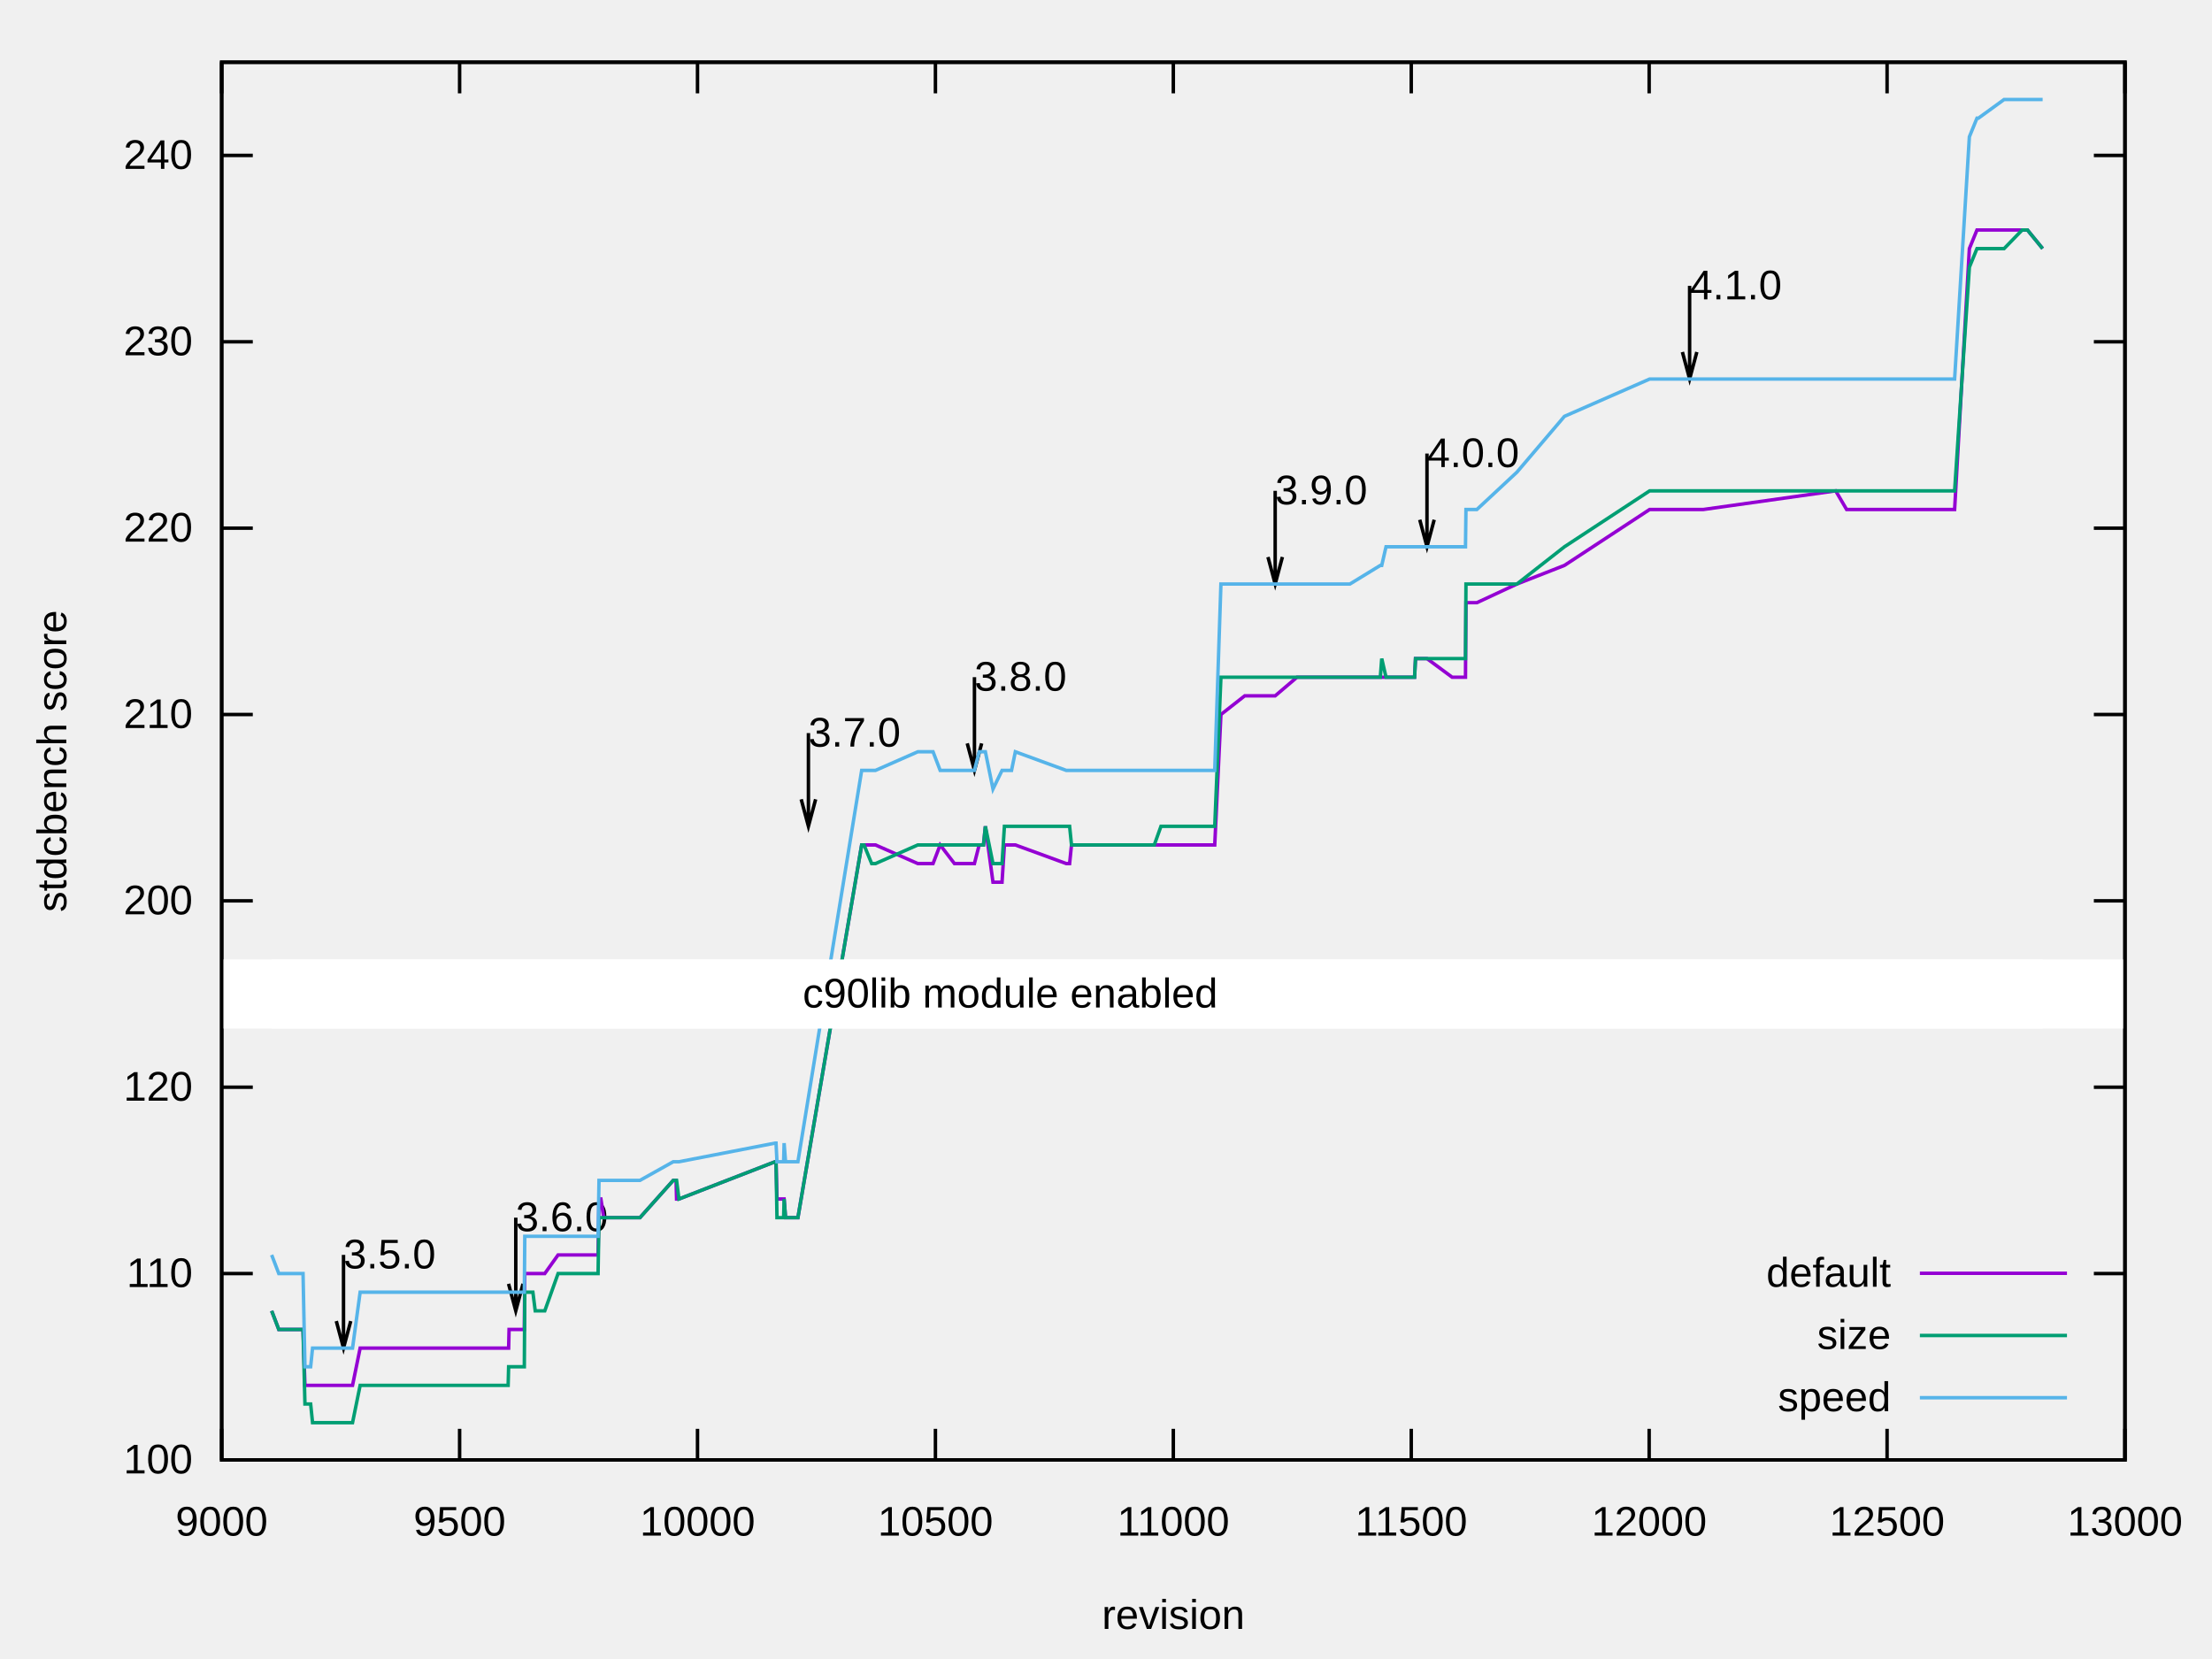
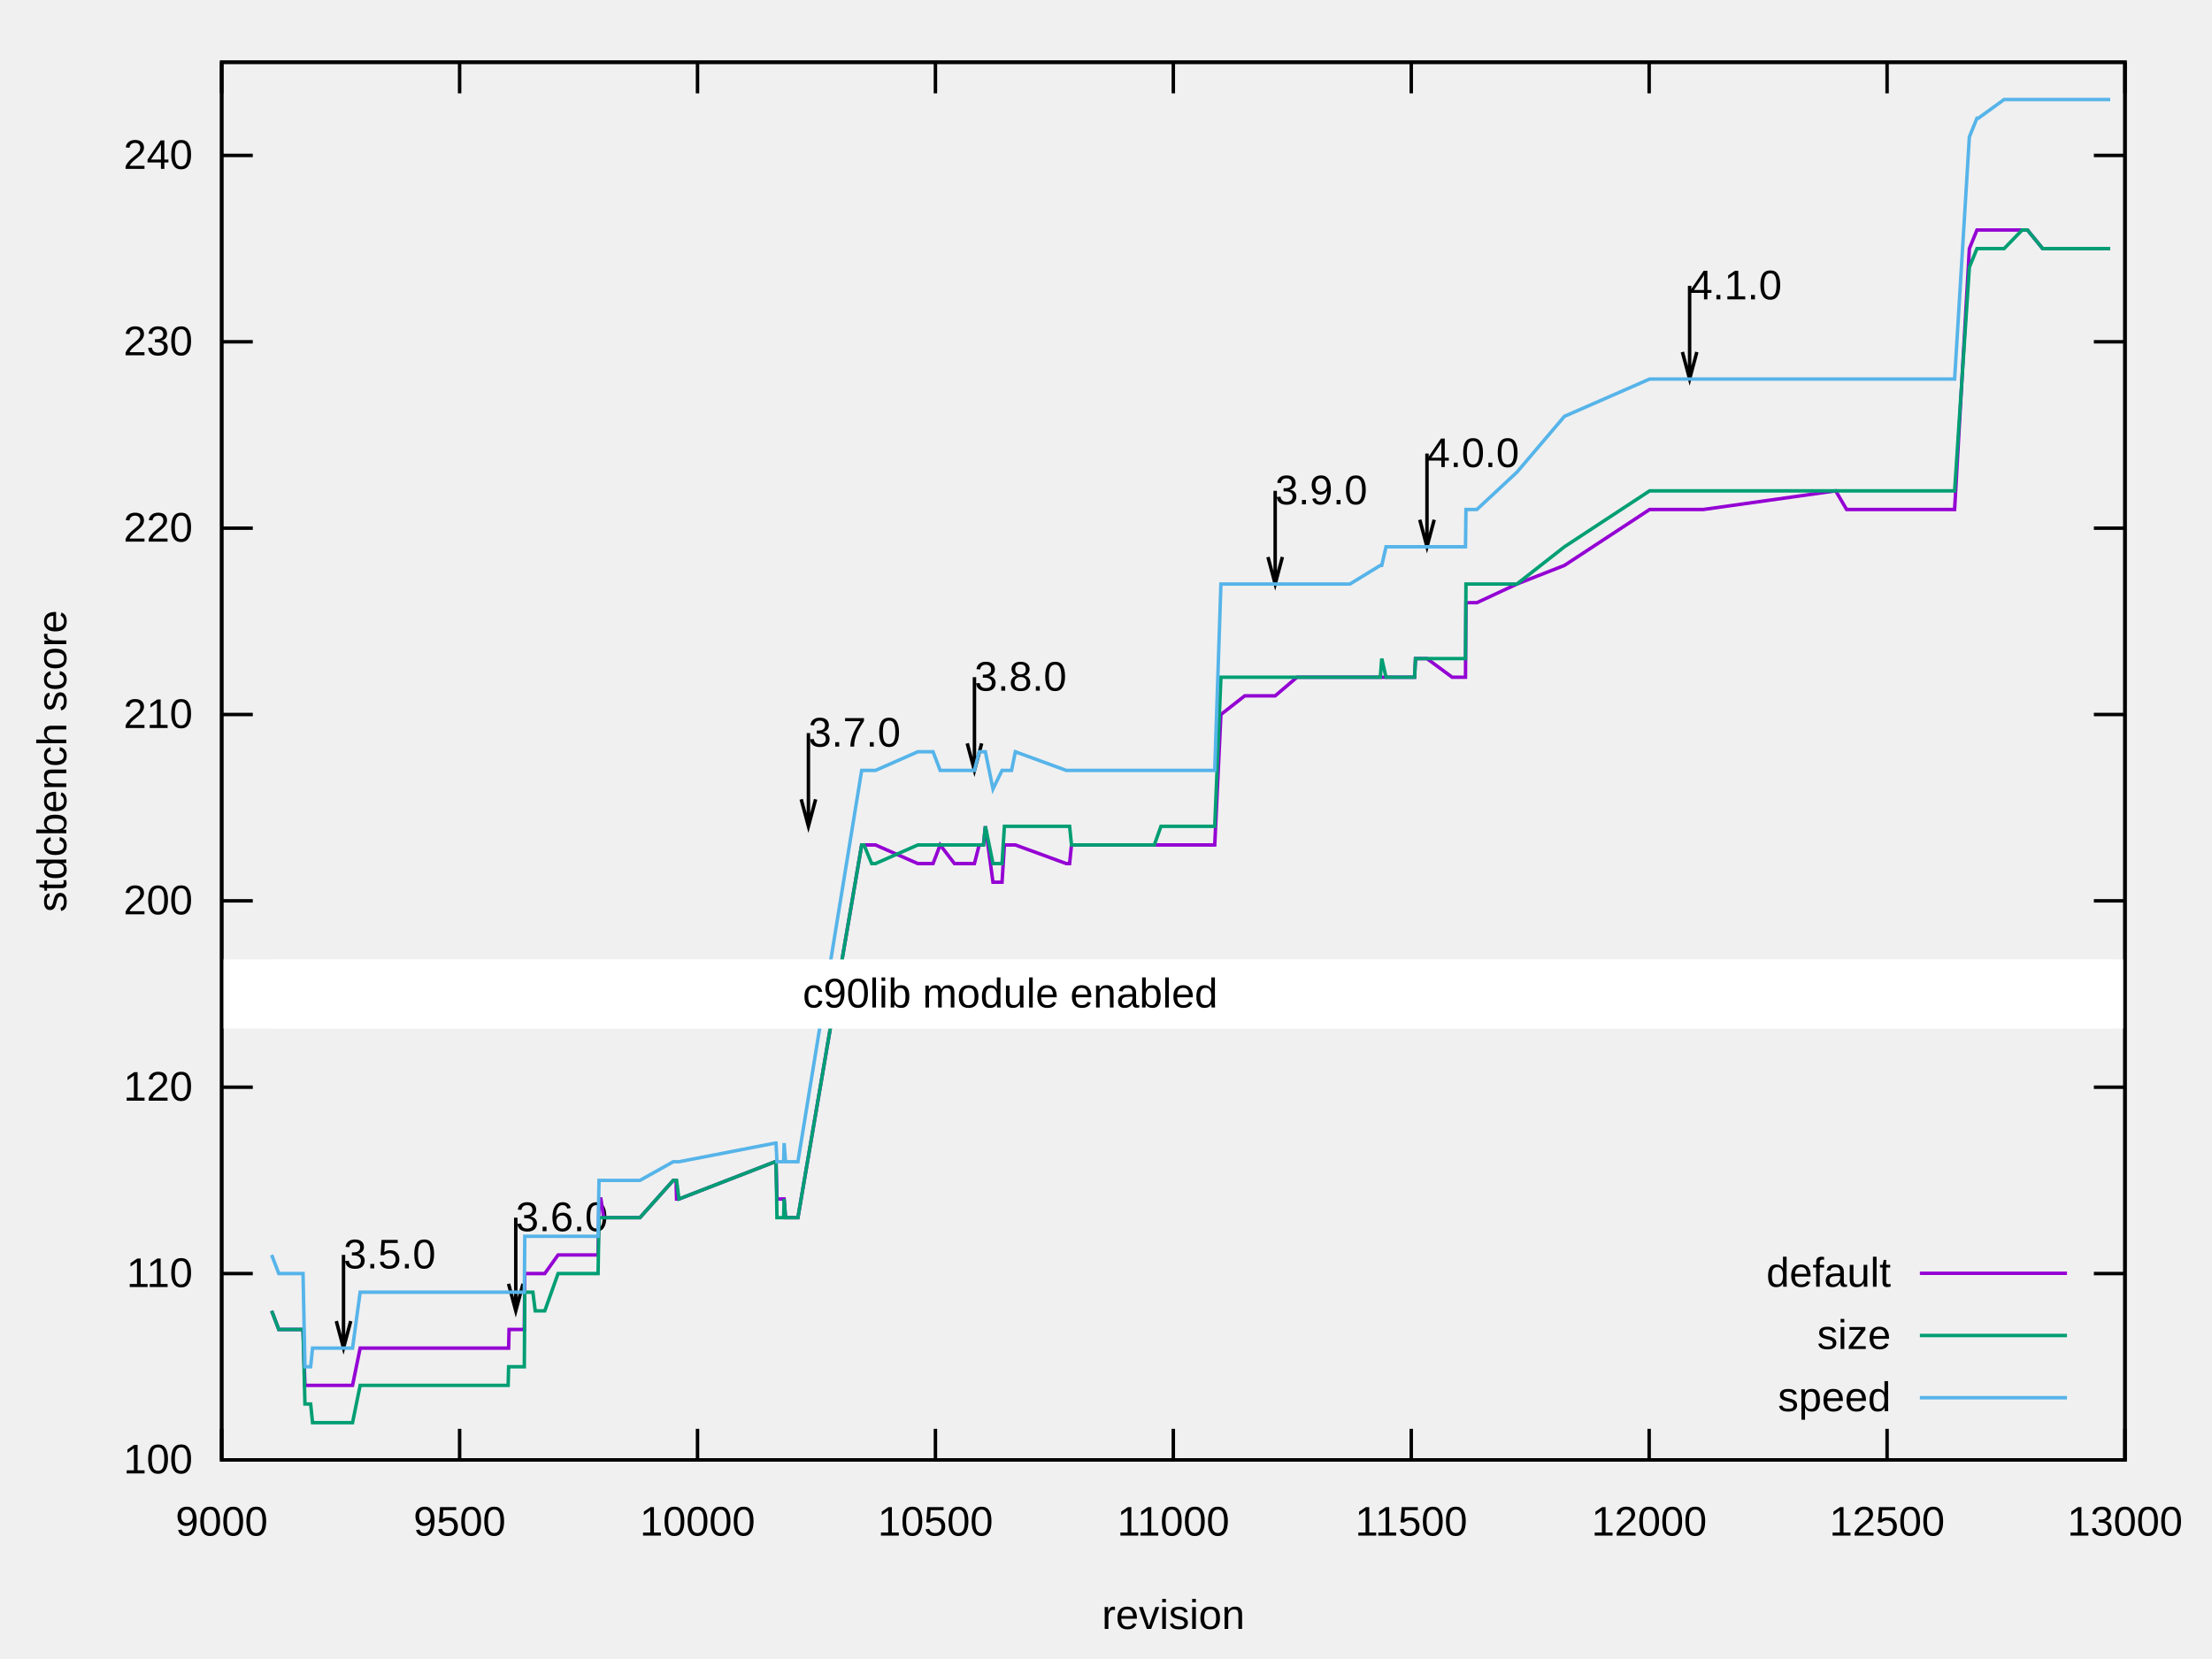
<svg xmlns="http://www.w3.org/2000/svg" xmlns:xlink="http://www.w3.org/1999/xlink" width="640" height="480" viewBox="0 0 640 480">
  <g id="gnuplot_canvas">
    <rect x="0" y="0" width="640" height="480" fill="none" />
    <defs>
      <circle id="gpDot" r="0.5" stroke-width="0.5" stroke="currentColor" />
      <path id="gpPt0" stroke-width="0.222" stroke="currentColor" d="M-1,0 h2 M0,-1 v2" />
      <path id="gpPt1" stroke-width="0.222" stroke="currentColor" d="M-1,-1 L1,1 M1,-1 L-1,1" />
      <path id="gpPt2" stroke-width="0.222" stroke="currentColor" d="M-1,0 L1,0 M0,-1 L0,1 M-1,-1 L1,1 M-1,1 L1,-1" />
      <rect id="gpPt3" stroke-width="0.222" stroke="currentColor" x="-1" y="-1" width="2" height="2" />
      <rect id="gpPt4" stroke-width="0.222" stroke="currentColor" fill="currentColor" x="-1" y="-1" width="2" height="2" />
      <circle id="gpPt5" stroke-width="0.222" stroke="currentColor" cx="0" cy="0" r="1" />
      <use xlink:href="#gpPt5" id="gpPt6" fill="currentColor" stroke="none" />
      <path id="gpPt7" stroke-width="0.222" stroke="currentColor" d="M0,-1.33 L-1.33,0.67 L1.33,0.67 z" />
      <use xlink:href="#gpPt7" id="gpPt8" fill="currentColor" stroke="none" />
      <use xlink:href="#gpPt7" id="gpPt9" stroke="currentColor" transform="rotate(180)" />
      <use xlink:href="#gpPt9" id="gpPt10" fill="currentColor" stroke="none" />
      <use xlink:href="#gpPt3" id="gpPt11" stroke="currentColor" transform="rotate(45)" />
      <use xlink:href="#gpPt11" id="gpPt12" fill="currentColor" stroke="none" />
      <path id="gpPt13" stroke-width="0.222" stroke="currentColor" d="M0,1.330 L1.265,0.411 L0.782,-1.067 L-0.782,-1.076 L-1.265,0.411 z" />
      <use xlink:href="#gpPt13" id="gpPt14" fill="currentColor" stroke="none" />
      <filter id="textbox" filterUnits="objectBoundingBox" x="0" y="0" height="1" width="1">
        <feFlood flood-color="white" flood-opacity="1" result="bgnd" />
        <feComposite in="SourceGraphic" in2="bgnd" operator="atop" />
      </filter>
      <filter id="greybox" filterUnits="objectBoundingBox" x="0" y="0" height="1" width="1">
        <feFlood flood-color="lightgrey" flood-opacity="1" result="grey" />
        <feComposite in="SourceGraphic" in2="grey" operator="atop" />
      </filter>
    </defs>
    <g fill="none" color="white" stroke="currentColor" stroke-width="1.00" stroke-linecap="butt" stroke-linejoin="miter">
</g>
    <g fill="none" color="black" stroke="currentColor" stroke-width="1.00" stroke-linecap="butt" stroke-linejoin="miter">
      <path stroke="black" d="M64.14,422.40 L73.14,422.40 M614.82,422.40 L605.82,422.40  " />
      <g transform="translate(55.75,426.30)" stroke="none" fill="black" font-family="Arial" font-size="12.00" text-anchor="end">
        <text>
          <tspan font-family="Arial">100</tspan>
        </text>
      </g>
    </g>
    <g fill="none" color="black" stroke="currentColor" stroke-width="1.00" stroke-linecap="butt" stroke-linejoin="miter">
      <path stroke="black" d="M64.14,368.48 L73.14,368.48 M614.82,368.48 L605.82,368.48  " />
      <g transform="translate(55.75,372.38)" stroke="none" fill="black" font-family="Arial" font-size="12.00" text-anchor="end">
        <text>
          <tspan font-family="Arial">110</tspan>
        </text>
      </g>
    </g>
    <g fill="none" color="black" stroke="currentColor" stroke-width="1.00" stroke-linecap="butt" stroke-linejoin="miter">
      <path stroke="black" d="M64.14,314.56 L73.14,314.56 M614.82,314.56 L605.82,314.56  " />
      <g transform="translate(55.75,318.46)" stroke="none" fill="black" font-family="Arial" font-size="12.00" text-anchor="end">
        <text>
          <tspan font-family="Arial">120</tspan>
        </text>
      </g>
    </g>
    <g fill="none" color="black" stroke="currentColor" stroke-width="1.00" stroke-linecap="butt" stroke-linejoin="miter">
      <path stroke="black" d="M64.14,260.64 L73.14,260.64 M614.82,260.64 L605.82,260.64  " />
      <g transform="translate(55.75,264.54)" stroke="none" fill="black" font-family="Arial" font-size="12.00" text-anchor="end">
        <text>
          <tspan font-family="Arial">200</tspan>
        </text>
      </g>
    </g>
    <g fill="none" color="black" stroke="currentColor" stroke-width="1.00" stroke-linecap="butt" stroke-linejoin="miter">
      <path stroke="black" d="M64.14,206.73 L73.14,206.73 M614.82,206.73 L605.82,206.73  " />
      <g transform="translate(55.75,210.63)" stroke="none" fill="black" font-family="Arial" font-size="12.00" text-anchor="end">
        <text>
          <tspan font-family="Arial">210</tspan>
        </text>
      </g>
    </g>
    <g fill="none" color="black" stroke="currentColor" stroke-width="1.00" stroke-linecap="butt" stroke-linejoin="miter">
      <path stroke="black" d="M64.14,152.81 L73.14,152.81 M614.82,152.81 L605.82,152.81  " />
      <g transform="translate(55.75,156.71)" stroke="none" fill="black" font-family="Arial" font-size="12.00" text-anchor="end">
        <text>
          <tspan font-family="Arial">220</tspan>
        </text>
      </g>
    </g>
    <g fill="none" color="black" stroke="currentColor" stroke-width="1.00" stroke-linecap="butt" stroke-linejoin="miter">
      <path stroke="black" d="M64.14,98.89 L73.14,98.89 M614.82,98.89 L605.82,98.89  " />
      <g transform="translate(55.75,102.79)" stroke="none" fill="black" font-family="Arial" font-size="12.00" text-anchor="end">
        <text>
          <tspan font-family="Arial">230</tspan>
        </text>
      </g>
    </g>
    <g fill="none" color="black" stroke="currentColor" stroke-width="1.00" stroke-linecap="butt" stroke-linejoin="miter">
      <path stroke="black" d="M64.14,44.97 L73.14,44.97 M614.82,44.97 L605.82,44.97  " />
      <g transform="translate(55.75,48.87)" stroke="none" fill="black" font-family="Arial" font-size="12.00" text-anchor="end">
        <text>
          <tspan font-family="Arial">240</tspan>
        </text>
      </g>
    </g>
    <g fill="none" color="black" stroke="currentColor" stroke-width="1.00" stroke-linecap="butt" stroke-linejoin="miter">
      <path stroke="black" d="M64.14,422.40 L64.14,413.40 M64.14,18.01 L64.14,27.01  " />
      <g transform="translate(64.14,444.30)" stroke="none" fill="black" font-family="Arial" font-size="12.00" text-anchor="middle">
        <text>
          <tspan font-family="Arial"> 9000</tspan>
        </text>
      </g>
    </g>
    <g fill="none" color="black" stroke="currentColor" stroke-width="1.00" stroke-linecap="butt" stroke-linejoin="miter">
      <path stroke="black" d="M132.98,422.40 L132.98,413.40 M132.98,18.01 L132.98,27.01  " />
      <g transform="translate(132.98,444.30)" stroke="none" fill="black" font-family="Arial" font-size="12.00" text-anchor="middle">
        <text>
          <tspan font-family="Arial"> 9500</tspan>
        </text>
      </g>
    </g>
    <g fill="none" color="black" stroke="currentColor" stroke-width="1.00" stroke-linecap="butt" stroke-linejoin="miter">
      <path stroke="black" d="M201.81,422.40 L201.81,413.40 M201.81,18.01 L201.81,27.01  " />
      <g transform="translate(201.81,444.30)" stroke="none" fill="black" font-family="Arial" font-size="12.00" text-anchor="middle">
        <text>
          <tspan font-family="Arial"> 10000</tspan>
        </text>
      </g>
    </g>
    <g fill="none" color="black" stroke="currentColor" stroke-width="1.00" stroke-linecap="butt" stroke-linejoin="miter">
      <path stroke="black" d="M270.65,422.40 L270.65,413.40 M270.65,18.01 L270.65,27.01  " />
      <g transform="translate(270.65,444.30)" stroke="none" fill="black" font-family="Arial" font-size="12.00" text-anchor="middle">
        <text>
          <tspan font-family="Arial"> 10500</tspan>
        </text>
      </g>
    </g>
    <g fill="none" color="black" stroke="currentColor" stroke-width="1.00" stroke-linecap="butt" stroke-linejoin="miter">
      <path stroke="black" d="M339.48,422.40 L339.48,413.40 M339.48,18.01 L339.48,27.01  " />
      <g transform="translate(339.48,444.30)" stroke="none" fill="black" font-family="Arial" font-size="12.00" text-anchor="middle">
        <text>
          <tspan font-family="Arial"> 11000</tspan>
        </text>
      </g>
    </g>
    <g fill="none" color="black" stroke="currentColor" stroke-width="1.00" stroke-linecap="butt" stroke-linejoin="miter">
      <path stroke="black" d="M408.32,422.40 L408.32,413.40 M408.32,18.01 L408.32,27.01  " />
      <g transform="translate(408.32,444.30)" stroke="none" fill="black" font-family="Arial" font-size="12.00" text-anchor="middle">
        <text>
          <tspan font-family="Arial"> 11500</tspan>
        </text>
      </g>
    </g>
    <g fill="none" color="black" stroke="currentColor" stroke-width="1.00" stroke-linecap="butt" stroke-linejoin="miter">
      <path stroke="black" d="M477.15,422.40 L477.15,413.40 M477.15,18.01 L477.15,27.01  " />
      <g transform="translate(477.15,444.30)" stroke="none" fill="black" font-family="Arial" font-size="12.00" text-anchor="middle">
        <text>
          <tspan font-family="Arial"> 12000</tspan>
        </text>
      </g>
    </g>
    <g fill="none" color="black" stroke="currentColor" stroke-width="1.00" stroke-linecap="butt" stroke-linejoin="miter">
      <path stroke="black" d="M545.99,422.40 L545.99,413.40 M545.99,18.01 L545.99,27.01  " />
      <g transform="translate(545.99,444.30)" stroke="none" fill="black" font-family="Arial" font-size="12.00" text-anchor="middle">
        <text>
          <tspan font-family="Arial"> 12500</tspan>
        </text>
      </g>
    </g>
    <g fill="none" color="black" stroke="currentColor" stroke-width="1.00" stroke-linecap="butt" stroke-linejoin="miter">
      <path stroke="black" d="M614.82,422.40 L614.82,413.40 M614.82,18.01 L614.82,27.01  " />
      <g transform="translate(614.82,444.30)" stroke="none" fill="black" font-family="Arial" font-size="12.00" text-anchor="middle">
        <text>
          <tspan font-family="Arial"> 13000</tspan>
        </text>
      </g>
    </g>
    <g fill="none" color="black" stroke="currentColor" stroke-width="1.00" stroke-linecap="butt" stroke-linejoin="miter">
</g>
    <g fill="none" color="black" stroke="currentColor" stroke-width="1.00" stroke-linecap="butt" stroke-linejoin="miter">
      <path stroke="black" d="M64.14,18.01 L64.14,422.40 L614.82,422.40 L614.82,18.01 L64.14,18.01 Z  " />
      <g transform="translate(99.38,366.99)" stroke="none" fill="black" font-family="Arial" font-size="12.00" text-anchor="start">
        <text>
          <tspan font-family="Arial">3.5.0</tspan>
        </text>
      </g>
      <g transform="translate(149.22,356.21)" stroke="none" fill="black" font-family="Arial" font-size="12.00" text-anchor="start">
        <text>
          <tspan font-family="Arial">3.6.0</tspan>
        </text>
      </g>
      <g transform="translate(233.89,216.02)" stroke="none" fill="black" font-family="Arial" font-size="12.00" text-anchor="start">
        <text>
          <tspan font-family="Arial">3.7.0</tspan>
        </text>
      </g>
      <g transform="translate(281.93,199.84)" stroke="none" fill="black" font-family="Arial" font-size="12.00" text-anchor="start">
        <text>
          <tspan font-family="Arial">3.8.0</tspan>
        </text>
      </g>
      <g transform="translate(368.94,145.92)" stroke="none" fill="black" font-family="Arial" font-size="12.00" text-anchor="start">
        <text>
          <tspan font-family="Arial">3.9.0</tspan>
        </text>
      </g>
      <g transform="translate(412.86,135.14)" stroke="none" fill="black" font-family="Arial" font-size="12.00" text-anchor="start">
        <text>
          <tspan font-family="Arial">4.0.0</tspan>
        </text>
      </g>
      <g transform="translate(488.85,86.61)" stroke="none" fill="black" font-family="Arial" font-size="12.00" text-anchor="start">
        <text>
          <tspan font-family="Arial">4.1.0</tspan>
        </text>
      </g>
    </g>
    <g fill="none" color="black" stroke="black" stroke-width="20.00" stroke-linecap="butt" stroke-linejoin="miter">
</g>
    <g fill="none" color="black" stroke="currentColor" stroke-width="20.00" stroke-linecap="butt" stroke-linejoin="miter">
      <path stroke="white" d="M64.15,287.59 L614.83,287.59  " />
    </g>
    <g fill="none" color="black" stroke="white" stroke-width="1.00" stroke-linecap="butt" stroke-linejoin="miter">
      <path stroke="black" d="M97.30,382.23 L99.39,390.04 L101.48,382.23 M99.39,363.08 L99.39,390.04 M147.14,371.45 L149.23,379.26 L151.32,371.45   M149.23,352.30 L149.23,379.26 M231.81,231.26 L233.90,239.07 L235.99,231.26 M233.90,212.11 L233.90,239.07 M279.85,215.08   L281.94,222.89 L284.03,215.08 M281.94,195.93 L281.94,222.89 M366.86,161.16 L368.95,168.97 L371.04,161.16 M368.95,142.01   L368.95,168.97 M410.78,150.38 L412.87,158.19 L414.96,150.38 M412.87,131.23 L412.87,158.19 M486.77,101.85 L488.86,109.66   L490.95,101.85 M488.86,82.70 L488.86,109.66  " />
    </g>
    <g fill="none" color="black" stroke="currentColor" stroke-width="1.00" stroke-linecap="butt" stroke-linejoin="miter">
      <g transform="translate(19.18,220.21) rotate(270)" stroke="none" fill="black" font-family="Arial" font-size="12.00" text-anchor="middle">
        <text>
          <tspan font-family="Arial">stdcbench score</tspan>
        </text>
      </g>
    </g>
    <g fill="none" color="black" stroke="currentColor" stroke-width="1.00" stroke-linecap="butt" stroke-linejoin="miter">
      <g transform="translate(339.48,471.30)" stroke="none" fill="black" font-family="Arial" font-size="12.00" text-anchor="middle">
        <text>
          <tspan font-family="Arial">revision</tspan>
        </text>
      </g>
    </g>
    <g fill="none" color="black" stroke="currentColor" stroke-width="1.00" stroke-linecap="butt" stroke-linejoin="miter">
</g>
    <g id="gnuplot_plot_1">
      <g fill="none" color="black" stroke="currentColor" stroke-width="1.00" stroke-linecap="butt" stroke-linejoin="miter">
        <g transform="translate(547.09,372.30)" stroke="none" fill="black" font-family="Arial" font-size="12.00" text-anchor="end">
          <text>
            <tspan font-family="Arial">default</tspan>
          </text>
        </g>
      </g>
      <g fill="none" color="black" stroke="currentColor" stroke-width="1.00" stroke-linecap="butt" stroke-linejoin="miter">
-         <path stroke="rgb(148,   0, 211)" d="M555.48,368.40 L598.04,368.40 M78.60,379.27 L80.66,384.66 L81.21,384.66 L81.62,384.66 L83.14,384.66 L85.75,384.66   L87.68,384.66 L88.23,400.83 L89.20,400.83 L89.88,400.83 L90.43,400.83 L90.71,400.83 L92.64,400.83 L92.78,400.83   L94.15,400.83 L96.22,400.83 L99.38,400.83 L102.00,400.83 L104.20,390.05 L106.40,390.05 L106.96,390.05 L108.06,390.05   L112.88,390.05 L115.90,390.05 L124.44,390.05 L124.99,390.05 L125.40,390.05 L126.37,390.05 L127.61,390.05 L129.95,390.05   L131.19,390.05 L131.87,390.05 L132.01,390.05 L132.70,390.05 L135.87,390.05 L138.48,390.05 L139.86,390.05 L142.34,390.05   L144.13,390.05 L145.23,390.05 L146.19,390.05 L146.88,390.05 L147.02,390.05 L147.16,390.05 L147.29,384.66 L149.22,384.66   L150.05,384.66 L151.15,384.66 L151.56,384.66 L151.70,384.66 L151.84,368.48 L151.97,368.48 L152.25,368.48 L152.94,368.48   L153.07,368.48 L153.49,368.48 L153.76,368.48 L154.04,368.48 L154.18,368.48 L154.86,368.48 L155.28,368.48 L155.55,368.48   L155.69,368.48 L155.83,368.48 L157.62,368.48 L161.47,363.09 L164.64,363.09 L166.02,363.09 L166.98,363.09 L167.53,363.09   L168.91,363.09 L169.32,363.09 L169.46,363.09 L169.60,363.09 L169.73,363.09 L170.56,363.09 L172.07,363.09 L172.90,363.09   L173.04,363.09 L173.31,346.91 L173.86,346.91 L174.69,352.31 L175.24,352.31 L175.38,352.31 L176.34,352.31 L176.75,352.31   L176.89,352.31 L177.03,352.31 L178.41,352.31 L178.68,352.31 L179.23,352.31 L185.15,352.31 L194.79,341.52 L195.34,341.52   L195.61,341.52 L195.75,346.91 L196.44,346.91 L224.25,336.13 L224.53,336.13 L224.80,346.91 L225.76,346.91 L226.73,346.91   L226.87,346.91 L227.28,352.31 L228.24,352.31 L230.58,352.31 L230.86,352.31 L249.31,244.47 L249.86,244.47 L249.99,244.47   L252.20,244.47 L252.33,244.47 L253.30,244.47 L265.55,249.86 L269.96,249.86 L272.02,244.47 L276.15,249.86 L278.63,249.86   L281.93,249.86 L283.31,244.47 L284.55,244.47 L285.10,239.08 L287.30,255.25 L289.92,255.25 L290.61,244.47 L292.12,244.47   L292.67,244.47 L293.77,244.47 L308.50,249.86 L309.47,249.86 L310.02,244.47 L310.16,244.47 L310.29,244.47 L310.57,244.47   L311.95,244.47 L325.71,244.47 L333.97,244.47 L335.90,244.47 L351.46,244.47 L353.25,206.73 L360.13,201.33 L368.94,201.33   L375.27,195.94 L384.91,195.94 L385.60,195.94 L390.56,195.94 L399.37,195.94 L399.78,195.94 L401.02,195.94 L409.28,195.94   L409.55,190.55 L412.86,190.55 L420.15,195.94 L424.01,195.94 L424.15,174.37 L425.52,174.37 L426.21,174.37 L426.35,174.37   L427.18,174.37 L427.31,174.37 L438.88,168.98 L452.64,163.59 L477.29,147.41 L484.86,147.41 L488.85,147.41 L490.64,147.41   L490.92,147.41 L491.19,147.41 L491.74,147.41 L492.16,147.41 L492.84,147.41 L531.12,142.02 L534.28,147.41 L536.35,147.41   L539.10,147.41 L541.03,147.41 L544.33,147.41 L545.30,147.41 L547.09,147.41 L565.53,147.41 L569.80,71.93 L572.00,66.54   L572.42,66.54 L579.85,66.54 L585.08,66.54 L586.60,66.54 L591.00,71.93  " />
+         <path stroke="rgb(148,   0, 211)" d="M555.48,368.40 L598.04,368.40 M78.60,379.27 L80.66,384.66 L81.21,384.66 L81.62,384.66 L83.14,384.66 L85.75,384.66   L87.68,384.66 L88.23,400.83 L89.20,400.83 L89.88,400.83 L90.43,400.83 L90.71,400.83 L92.64,400.83 L92.78,400.83   L94.15,400.83 L96.22,400.83 L99.38,400.83 L102.00,400.83 L104.20,390.05 L106.40,390.05 L106.96,390.05 L108.06,390.05   L112.88,390.05 L115.90,390.05 L124.44,390.05 L124.99,390.05 L125.40,390.05 L126.37,390.05 L127.61,390.05 L129.95,390.05   L131.19,390.05 L131.87,390.05 L132.01,390.05 L132.70,390.05 L135.87,390.05 L138.48,390.05 L139.86,390.05 L142.34,390.05   L144.13,390.05 L145.23,390.05 L146.19,390.05 L146.88,390.05 L147.02,390.05 L147.16,390.05 L147.29,384.66 L149.22,384.66   L150.05,384.66 L151.15,384.66 L151.56,384.66 L151.70,384.66 L151.84,368.48 L151.97,368.48 L152.25,368.48 L152.94,368.48   L153.07,368.48 L153.49,368.48 L153.76,368.48 L154.04,368.48 L154.18,368.48 L154.86,368.48 L155.28,368.48 L155.55,368.48   L155.69,368.48 L155.83,368.48 L157.62,368.48 L161.47,363.09 L164.64,363.09 L166.02,363.09 L166.98,363.09 L167.53,363.09   L168.91,363.09 L169.32,363.09 L169.46,363.09 L169.60,363.09 L169.73,363.09 L170.56,363.09 L172.07,363.09 L172.90,363.09   L173.04,363.09 L173.31,346.91 L173.86,346.91 L174.69,352.31 L175.24,352.31 L175.38,352.31 L176.34,352.31 L176.75,352.31   L176.89,352.31 L177.03,352.31 L178.41,352.31 L178.68,352.31 L179.23,352.31 L185.15,352.31 L194.79,341.52 L195.34,341.52   L195.61,341.52 L195.75,346.91 L196.44,346.91 L224.25,336.13 L224.53,336.13 L224.80,346.91 L225.76,346.91 L226.73,346.91   L226.87,346.91 L227.28,352.31 L228.24,352.31 L230.58,352.31 L230.86,352.31 L249.31,244.47 L249.86,244.47 L249.99,244.47   L252.20,244.47 L252.33,244.47 L253.30,244.47 L265.55,249.86 L269.96,249.86 L272.02,244.47 L276.15,249.86 L278.63,249.86   L281.93,249.86 L283.31,244.47 L284.55,244.47 L285.10,239.08 L287.30,255.25 L289.92,255.25 L290.61,244.47 L292.12,244.47   L292.67,244.47 L293.77,244.47 L308.50,249.86 L309.47,249.86 L310.02,244.47 L310.16,244.47 L310.29,244.47 L310.57,244.47   L311.95,244.47 L325.71,244.47 L333.97,244.47 L335.90,244.47 L351.46,244.47 L353.25,206.73 L360.13,201.33 L368.94,201.33   L375.27,195.94 L384.91,195.94 L385.60,195.94 L390.56,195.94 L399.37,195.94 L399.78,195.94 L401.02,195.94 L409.28,195.94   L409.55,190.55 L412.86,190.55 L420.15,195.94 L424.01,195.94 L424.15,174.37 L425.52,174.37 L426.21,174.37 L426.35,174.37   L427.18,174.37 L427.31,174.37 L438.88,168.98 L452.64,163.59 L477.29,147.41 L484.86,147.41 L488.85,147.41 L490.64,147.41   L490.92,147.41 L491.19,147.41 L491.74,147.41 L492.16,147.41 L492.84,147.41 L531.12,142.02 L534.28,147.41 L536.35,147.41   L539.10,147.41 L541.03,147.41 L544.33,147.41 L545.30,147.41 L547.09,147.41 L565.53,147.41 L569.80,71.93 L572.00,66.54   L572.42,66.54 L579.85,66.54 L585.08,66.54 L586.60,66.54 L591.00,71.93 L595.82,71.93 L597.61,71.93 L599.81,71.93   L601.05,71.93 L610.55,71.93  " />
      </g>
    </g>
    <g id="gnuplot_plot_2">
      <g fill="none" color="black" stroke="currentColor" stroke-width="1.00" stroke-linecap="butt" stroke-linejoin="miter">
        <g transform="translate(547.09,390.30)" stroke="none" fill="black" font-family="Arial" font-size="12.00" text-anchor="end">
          <text>
            <tspan font-family="Arial">size</tspan>
          </text>
        </g>
      </g>
      <g fill="none" color="black" stroke="currentColor" stroke-width="1.00" stroke-linecap="butt" stroke-linejoin="miter">
-         <path stroke="rgb(  0, 158, 115)" d="M555.48,386.40 L598.04,386.40 M78.60,379.27 L80.66,384.66 L81.21,384.66 L81.62,384.66 L83.14,384.66 L85.75,384.66   L87.68,384.66 L88.23,406.22 L89.20,406.22 L89.88,406.22 L90.43,411.62 L90.71,411.62 L92.64,411.62 L92.78,411.62   L94.15,411.62 L96.22,411.62 L99.38,411.62 L102.00,411.62 L104.20,400.83 L106.40,400.83 L106.96,400.83 L108.06,400.83   L112.88,400.83 L115.90,400.83 L124.44,400.83 L124.99,400.83 L125.40,400.83 L126.37,400.83 L127.61,400.83 L129.95,400.83   L131.19,400.83 L131.87,400.83 L132.01,400.83 L132.70,400.83 L135.87,400.83 L138.48,400.83 L139.86,400.83 L142.34,400.83   L144.13,400.83 L145.23,400.83 L146.19,400.83 L146.88,400.83 L147.02,400.83 L147.16,395.44 L147.29,395.44 L149.22,395.44   L150.05,395.44 L151.15,395.44 L151.56,395.44 L151.70,395.44 L151.84,373.87 L151.97,373.87 L152.25,373.87 L152.94,373.87   L153.07,373.87 L153.49,373.87 L153.76,373.87 L154.04,373.87 L154.18,373.87 L154.86,379.27 L155.28,379.27 L155.55,379.27   L155.69,379.27 L155.83,379.27 L157.62,379.27 L161.47,368.48 L164.64,368.48 L166.02,368.48 L166.98,368.48 L167.53,368.48   L168.91,368.48 L169.32,368.48 L169.46,368.48 L169.60,368.48 L169.73,368.48 L170.56,368.48 L172.07,368.48 L172.90,368.48   L173.04,368.48 L173.31,352.31 L173.86,352.31 L174.69,352.31 L175.24,352.31 L175.38,352.31 L176.34,352.31 L176.75,352.31   L176.89,352.31 L177.03,352.31 L178.41,352.31 L178.68,352.31 L179.23,352.31 L185.15,352.31 L194.79,341.52 L195.34,341.52   L195.61,341.52 L195.75,341.52 L196.44,346.91 L224.25,336.13 L224.53,336.13 L224.80,352.31 L225.76,352.31 L226.73,352.31   L226.87,346.91 L227.28,352.31 L228.24,352.31 L230.58,352.31 L230.86,352.31 L249.31,244.47 L249.86,244.47 L249.99,244.47   L252.20,249.86 L252.33,249.86 L253.30,249.86 L265.55,244.47 L269.96,244.47 L272.02,244.47 L276.15,244.47 L278.63,244.47   L281.93,244.47 L283.31,244.47 L284.55,244.47 L285.10,239.08 L287.30,249.86 L289.92,249.86 L290.61,239.08 L292.12,239.08   L292.67,239.08 L293.77,239.08 L308.50,239.08 L309.47,239.08 L310.02,244.47 L310.16,244.47 L310.29,244.47 L310.57,244.47   L311.95,244.47 L325.71,244.47 L333.97,244.47 L335.90,239.08 L351.46,239.08 L353.25,195.94 L360.13,195.94 L368.94,195.94   L375.27,195.94 L384.91,195.94 L385.60,195.94 L390.56,195.94 L399.37,195.94 L399.78,190.55 L401.02,195.94 L409.28,195.94   L409.55,190.55 L412.86,190.55 L420.15,190.55 L424.01,190.55 L424.15,168.98 L425.52,168.98 L426.21,168.98 L426.35,168.98   L427.18,168.98 L427.31,168.98 L438.88,168.98 L452.64,158.20 L477.29,142.02 L484.86,142.02 L488.85,142.02 L490.64,142.02   L490.92,142.02 L491.19,142.02 L491.74,142.02 L492.16,142.02 L492.84,142.02 L531.12,142.02 L534.28,142.02 L536.35,142.02   L539.10,142.02 L541.03,142.02 L544.33,142.02 L545.30,142.02 L547.09,142.02 L565.53,142.02 L569.80,77.32 L572.00,71.93   L572.42,71.93 L579.85,71.93 L585.08,66.54 L586.60,66.54 L591.00,71.93  " />
+         <path stroke="rgb(  0, 158, 115)" d="M555.48,386.40 L598.04,386.40 M78.60,379.27 L80.66,384.66 L81.21,384.66 L81.62,384.66 L83.14,384.66 L85.75,384.66   L87.68,384.66 L88.23,406.22 L89.20,406.22 L89.88,406.22 L90.43,411.62 L90.71,411.62 L92.64,411.62 L92.78,411.62   L94.15,411.62 L96.22,411.62 L99.38,411.62 L102.00,411.62 L104.20,400.83 L106.40,400.83 L106.96,400.83 L108.06,400.83   L112.88,400.83 L115.90,400.83 L124.44,400.83 L124.99,400.83 L125.40,400.83 L126.37,400.83 L127.61,400.83 L129.95,400.83   L131.19,400.83 L131.87,400.83 L132.01,400.83 L132.70,400.83 L135.87,400.83 L138.48,400.83 L139.86,400.83 L142.34,400.83   L144.13,400.83 L145.23,400.83 L146.19,400.83 L146.88,400.83 L147.02,400.83 L147.16,395.44 L147.29,395.44 L149.22,395.44   L150.05,395.44 L151.15,395.44 L151.56,395.44 L151.70,395.44 L151.84,373.87 L151.97,373.87 L152.25,373.87 L152.94,373.87   L153.07,373.87 L153.49,373.87 L153.76,373.87 L154.04,373.87 L154.18,373.87 L154.86,379.27 L155.28,379.27 L155.55,379.27   L155.69,379.27 L155.83,379.27 L157.62,379.27 L161.47,368.48 L164.64,368.48 L166.02,368.48 L166.98,368.48 L167.53,368.48   L168.91,368.48 L169.32,368.48 L169.46,368.48 L169.60,368.48 L169.73,368.48 L170.56,368.48 L172.07,368.48 L172.90,368.48   L173.04,368.48 L173.31,352.31 L173.86,352.31 L174.69,352.31 L175.24,352.31 L175.38,352.31 L176.34,352.31 L176.75,352.31   L176.89,352.31 L177.03,352.31 L178.41,352.31 L178.68,352.31 L179.23,352.31 L185.15,352.31 L194.79,341.52 L195.34,341.52   L195.61,341.52 L195.75,341.52 L196.44,346.91 L224.25,336.13 L224.53,336.13 L224.80,352.31 L225.76,352.31 L226.73,352.31   L226.87,346.91 L227.28,352.31 L228.24,352.31 L230.58,352.31 L230.86,352.31 L249.31,244.47 L249.86,244.47 L249.99,244.47   L252.20,249.86 L252.33,249.86 L253.30,249.86 L265.55,244.47 L269.96,244.47 L272.02,244.47 L276.15,244.47 L278.63,244.47   L281.93,244.47 L283.31,244.47 L284.55,244.47 L285.10,239.08 L287.30,249.86 L289.92,249.86 L290.61,239.08 L292.12,239.08   L292.67,239.08 L293.77,239.08 L308.50,239.08 L309.47,239.08 L310.02,244.47 L310.16,244.47 L310.29,244.47 L310.57,244.47   L311.95,244.47 L325.71,244.47 L333.97,244.47 L335.90,239.08 L351.46,239.08 L353.25,195.94 L360.13,195.94 L368.94,195.94   L375.27,195.94 L384.91,195.94 L385.60,195.94 L390.56,195.94 L399.37,195.94 L399.78,190.55 L401.02,195.94 L409.28,195.94   L409.55,190.55 L412.86,190.55 L420.15,190.55 L424.01,190.55 L424.15,168.98 L425.52,168.98 L426.21,168.98 L426.35,168.98   L427.18,168.98 L427.31,168.98 L438.88,168.98 L452.64,158.20 L477.29,142.02 L484.86,142.02 L488.85,142.02 L490.64,142.02   L490.92,142.02 L491.19,142.02 L491.74,142.02 L492.16,142.02 L492.84,142.02 L531.12,142.02 L534.28,142.02 L536.35,142.02   L539.10,142.02 L541.03,142.02 L544.33,142.02 L545.30,142.02 L547.09,142.02 L565.53,142.02 L569.80,77.32 L572.00,71.93   L572.42,71.93 L579.85,71.93 L585.08,66.54 L586.60,66.54 L591.00,71.93 L595.82,71.93 L597.61,71.93 L599.81,71.93   L601.05,71.93 L610.55,71.93  " />
      </g>
    </g>
    <g id="gnuplot_plot_3">
      <g fill="none" color="black" stroke="currentColor" stroke-width="1.00" stroke-linecap="butt" stroke-linejoin="miter">
        <g transform="translate(547.09,408.30)" stroke="none" fill="black" font-family="Arial" font-size="12.00" text-anchor="end">
          <text>
            <tspan font-family="Arial">speed</tspan>
          </text>
        </g>
      </g>
      <g fill="none" color="black" stroke="currentColor" stroke-width="1.00" stroke-linecap="butt" stroke-linejoin="miter">
-         <path stroke="rgb( 86, 180, 233)" d="M555.48,404.40 L598.04,404.40 M78.60,363.09 L80.66,368.48 L81.21,368.48 L81.62,368.48 L83.14,368.48 L85.75,368.48   L87.68,368.48 L88.23,395.44 L89.20,395.44 L89.88,395.44 L90.43,390.05 L90.71,390.05 L92.64,390.05 L92.78,390.05   L94.15,390.05 L96.22,390.05 L99.38,390.05 L102.00,390.05 L104.20,373.87 L106.40,373.87 L106.96,373.87 L108.06,373.87   L112.88,373.87 L115.90,373.87 L124.44,373.87 L124.99,373.87 L125.40,373.87 L126.37,373.87 L127.61,373.87 L129.95,373.87   L131.19,373.87 L131.87,373.87 L132.01,373.87 L132.70,373.87 L135.87,373.87 L138.48,373.87 L139.86,373.87 L142.34,373.87   L144.13,373.87 L145.23,373.87 L146.19,373.87 L146.88,373.87 L147.02,373.87 L147.16,373.87 L147.29,373.87 L149.22,373.87   L150.05,373.87 L151.15,373.87 L151.56,373.87 L151.70,373.87 L151.84,357.70 L151.97,357.70 L152.25,357.70 L152.94,357.70   L153.07,357.70 L153.49,357.70 L153.76,357.70 L154.04,357.70 L154.18,357.70 L154.86,357.70 L155.28,357.70 L155.55,357.70   L155.69,357.70 L155.83,357.70 L157.62,357.70 L161.47,357.70 L164.64,357.70 L166.02,357.70 L166.98,357.70 L167.53,357.70   L168.91,357.70 L169.32,357.70 L169.46,357.70 L169.60,357.70 L169.73,357.70 L170.56,357.70 L172.07,357.70 L172.90,357.70   L173.04,357.70 L173.31,341.52 L173.86,341.52 L174.69,341.52 L175.24,341.52 L175.38,341.52 L176.34,341.52 L176.75,341.52   L176.89,341.52 L177.03,341.52 L178.41,341.52 L178.68,341.52 L179.23,341.52 L185.15,341.52 L194.79,336.13 L195.34,336.13   L195.61,336.13 L195.75,336.13 L196.44,336.13 L224.25,330.74 L224.53,330.74 L224.80,336.13 L225.76,336.13 L226.73,336.13   L226.87,330.74 L227.28,336.13 L228.24,336.13 L230.58,336.13 L230.86,336.13 L249.31,222.90 L249.86,222.90 L249.99,222.90   L252.20,222.90 L252.33,222.90 L253.30,222.90 L265.55,217.51 L269.96,217.51 L272.02,222.90 L276.15,222.90 L278.63,222.90   L281.93,222.90 L283.31,217.51 L284.55,217.51 L285.10,217.51 L287.30,228.29 L289.92,222.90 L290.61,222.90 L292.12,222.90   L292.67,222.90 L293.77,217.51 L308.50,222.90 L309.47,222.90 L310.02,222.90 L310.16,222.90 L310.29,222.90 L310.57,222.90   L311.95,222.90 L325.71,222.90 L333.97,222.90 L335.90,222.90 L351.46,222.90 L353.25,168.98 L360.13,168.98 L368.94,168.98   L375.27,168.98 L384.91,168.98 L385.60,168.98 L390.56,168.98 L399.37,163.59 L399.78,163.59 L401.02,158.20 L409.28,158.20   L409.55,158.20 L412.86,158.20 L420.15,158.20 L424.01,158.20 L424.15,147.41 L425.52,147.41 L426.21,147.41 L426.35,147.41   L427.18,147.41 L427.31,147.41 L438.88,136.63 L452.64,120.46 L477.29,109.67 L484.86,109.67 L488.85,109.67 L490.64,109.67   L490.92,109.67 L491.19,109.67 L491.74,109.67 L492.16,109.67 L492.84,109.67 L531.12,109.67 L534.28,109.67 L536.35,109.67   L539.10,109.67 L541.03,109.67 L544.33,109.67 L545.30,109.67 L547.09,109.67 L565.53,109.67 L569.80,39.58 L572.00,34.19   L572.42,34.19 L579.85,28.79 L585.08,28.79 L586.60,28.79 L591.00,28.79  " />
+         <path stroke="rgb( 86, 180, 233)" d="M555.48,404.40 L598.04,404.40 M78.60,363.09 L80.66,368.48 L81.21,368.48 L81.62,368.48 L83.14,368.48 L85.75,368.48   L87.68,368.48 L88.23,395.44 L89.20,395.44 L89.88,395.44 L90.43,390.05 L90.71,390.05 L92.64,390.05 L92.78,390.05   L94.15,390.05 L96.22,390.05 L99.38,390.05 L102.00,390.05 L104.20,373.87 L106.40,373.87 L106.96,373.87 L108.06,373.87   L112.88,373.87 L115.90,373.87 L124.44,373.87 L124.99,373.87 L125.40,373.87 L126.37,373.87 L127.61,373.87 L129.95,373.87   L131.19,373.87 L131.87,373.87 L132.01,373.87 L132.70,373.87 L135.87,373.87 L138.48,373.87 L139.86,373.87 L142.34,373.87   L144.13,373.87 L145.23,373.87 L146.19,373.87 L146.88,373.87 L147.02,373.87 L147.16,373.87 L147.29,373.87 L149.22,373.87   L150.05,373.87 L151.15,373.87 L151.56,373.87 L151.70,373.87 L151.84,357.70 L151.97,357.70 L152.25,357.70 L152.94,357.70   L153.07,357.70 L153.49,357.70 L153.76,357.70 L154.04,357.70 L154.18,357.70 L154.86,357.70 L155.28,357.70 L155.55,357.70   L155.69,357.70 L155.83,357.70 L157.62,357.70 L161.47,357.70 L164.64,357.70 L166.02,357.70 L166.98,357.70 L167.53,357.70   L168.91,357.70 L169.32,357.70 L169.46,357.70 L169.60,357.70 L169.73,357.70 L170.56,357.70 L172.07,357.70 L172.90,357.70   L173.04,357.70 L173.31,341.52 L173.86,341.52 L174.69,341.52 L175.24,341.52 L175.38,341.52 L176.34,341.52 L176.75,341.52   L176.89,341.52 L177.03,341.52 L178.41,341.52 L178.68,341.52 L179.23,341.52 L185.15,341.52 L194.79,336.13 L195.34,336.13   L195.61,336.13 L195.75,336.13 L196.44,336.13 L224.25,330.74 L224.53,330.74 L224.80,336.13 L225.76,336.13 L226.73,336.13   L226.87,330.74 L227.28,336.13 L228.24,336.13 L230.58,336.13 L230.86,336.13 L249.31,222.90 L249.86,222.90 L249.99,222.90   L252.20,222.90 L252.33,222.90 L253.30,222.90 L265.55,217.51 L269.96,217.51 L272.02,222.90 L276.15,222.90 L278.63,222.90   L281.93,222.90 L283.31,217.51 L284.55,217.51 L285.10,217.51 L287.30,228.29 L289.92,222.90 L290.61,222.90 L292.12,222.90   L292.67,222.90 L293.77,217.51 L308.50,222.90 L309.47,222.90 L310.02,222.90 L310.16,222.90 L310.29,222.90 L310.57,222.90   L311.95,222.90 L325.71,222.90 L333.97,222.90 L335.90,222.90 L351.46,222.90 L353.25,168.98 L360.13,168.98 L368.94,168.98   L375.27,168.98 L384.91,168.98 L385.60,168.98 L390.56,168.98 L399.37,163.59 L399.78,163.59 L401.02,158.20 L409.28,158.20   L409.55,158.20 L412.86,158.20 L420.15,158.20 L424.01,158.20 L424.15,147.41 L425.52,147.41 L426.21,147.41 L426.35,147.41   L427.18,147.41 L427.31,147.41 L438.88,136.63 L452.64,120.46 L477.29,109.67 L484.86,109.67 L488.85,109.67 L490.64,109.67   L490.92,109.67 L491.19,109.67 L491.74,109.67 L492.16,109.67 L492.84,109.67 L531.12,109.67 L534.28,109.67 L536.35,109.67   L539.10,109.67 L541.03,109.67 L544.33,109.67 L545.30,109.67 L547.09,109.67 L565.53,109.67 L569.80,39.58 L572.00,34.19   L572.42,34.19 L579.85,28.79 L585.08,28.79 L586.60,28.79 L591.00,28.79 L595.82,28.79 L597.61,28.79 L599.81,28.79   L601.05,28.79 L610.55,28.79  " />
      </g>
    </g>
    <g id="gnuplot_plot_4">
      <g fill="none" color="white" stroke="rgb( 86, 180, 233)" stroke-width="20.00" stroke-linecap="butt" stroke-linejoin="miter">
</g>
      <g fill="none" color="black" stroke="currentColor" stroke-width="20.00" stroke-linecap="butt" stroke-linejoin="miter">
-         <path stroke="rgb(255, 255, 255)" d="M78.60,287.60 L83.77,287.60 L88.95,287.60 L94.12,287.60 L99.30,287.60 L104.47,287.60 L109.65,287.60 L114.83,287.60   L120.00,287.60 L125.18,287.60 L130.35,287.60 L135.53,287.60 L140.71,287.60 L145.88,287.60 L151.06,287.60 L156.23,287.60   L161.41,287.60 L166.58,287.60 L171.76,287.60 L176.94,287.60 L182.11,287.60 L187.29,287.60 L192.46,287.60 L197.64,287.60   L202.82,287.60 L207.99,287.60 L213.17,287.60 L218.34,287.60 L223.52,287.60 L228.69,287.60 L233.87,287.60 L239.05,287.60   L244.22,287.60 L249.40,287.60 L254.57,287.60 L259.75,287.60 L264.93,287.60 L270.10,287.60 L275.28,287.60 L280.45,287.60   L285.63,287.60 L290.80,287.60 L295.98,287.60 L301.16,287.60 L306.33,287.60 L311.51,287.60 L316.68,287.60 L321.86,287.60   L327.04,287.60 L332.21,287.60 L337.39,287.60 L342.56,287.60 L347.74,287.60 L352.91,287.60 L358.09,287.60 L363.27,287.60   L368.44,287.60 L373.62,287.60 L378.79,287.60 L383.97,287.60 L389.15,287.60 L394.32,287.60 L399.50,287.60 L404.67,287.60   L409.85,287.60 L415.02,287.60 L420.20,287.60 L425.38,287.60 L430.55,287.60 L435.73,287.60 L440.90,287.60 L446.08,287.60   L451.26,287.60 L456.43,287.60 L461.61,287.60 L466.78,287.60 L471.96,287.60 L477.13,287.60 L482.31,287.60 L487.49,287.60   L492.66,287.60 L497.84,287.60 L503.01,287.60 L508.19,287.60 L513.37,287.60 L518.54,287.60 L523.72,287.60 L528.89,287.60   L534.07,287.60 L539.24,287.60 L544.42,287.60 L549.60,287.60 L554.77,287.60 L559.95,287.60 L565.12,287.60 L570.30,287.60   L575.48,287.60 L580.65,287.60 L585.83,287.60 L591.00,287.60  " />
+         <path stroke="rgb(255, 255, 255)" d="M78.60,287.60 L83.97,287.60 L89.34,287.60 L94.72,287.60 L100.09,287.60 L105.46,287.60 L110.84,287.60 L116.21,287.60   L121.58,287.60 L126.96,287.60 L132.33,287.60 L137.70,287.60 L143.07,287.60 L148.45,287.60 L153.82,287.60 L159.19,287.60   L164.57,287.60 L169.94,287.60 L175.31,287.60 L180.69,287.60 L186.06,287.60 L191.43,287.60 L196.81,287.60 L202.18,287.60   L207.55,287.60 L212.93,287.60 L218.30,287.60 L223.67,287.60 L229.05,287.60 L234.42,287.60 L239.79,287.60 L245.17,287.60   L250.54,287.60 L255.91,287.60 L261.29,287.60 L266.66,287.60 L272.03,287.60 L277.41,287.60 L282.78,287.60 L288.15,287.60   L293.53,287.60 L298.90,287.60 L304.27,287.60 L309.65,287.60 L315.02,287.60 L320.39,287.60 L325.77,287.60 L331.14,287.60   L336.51,287.60 L341.89,287.60 L347.26,287.60 L352.63,287.60 L358.01,287.60 L363.38,287.60 L368.75,287.60 L374.13,287.60   L379.50,287.60 L384.87,287.60 L390.25,287.60 L395.62,287.60 L400.99,287.60 L406.37,287.60 L411.74,287.60 L417.11,287.60   L422.49,287.60 L427.86,287.60 L433.23,287.60 L438.61,287.60 L443.98,287.60 L449.35,287.60 L454.73,287.60 L460.10,287.60   L465.47,287.60 L470.85,287.60 L476.22,287.60 L481.59,287.60 L486.97,287.60 L492.34,287.60 L497.71,287.60 L503.09,287.60   L508.46,287.60 L513.83,287.60 L519.21,287.60 L524.58,287.60 L529.95,287.60 L535.33,287.60 L540.70,287.60 L546.07,287.60   L551.45,287.60 L556.82,287.60 L562.19,287.60 L567.57,287.60 L572.94,287.60 L578.31,287.60 L583.69,287.60 L589.06,287.60   L594.43,287.60 L599.81,287.60 L605.18,287.60 L610.55,287.60  " />
      </g>
    </g>
    <g fill="none" color="white" stroke="rgb(255, 255, 255)" stroke-width="2.00" stroke-linecap="butt" stroke-linejoin="miter">
</g>
    <g fill="none" color="black" stroke="currentColor" stroke-width="2.00" stroke-linecap="butt" stroke-linejoin="miter">
</g>
    <g fill="none" color="black" stroke="black" stroke-width="1.00" stroke-linecap="butt" stroke-linejoin="miter">
</g>
    <g fill="none" color="black" stroke="currentColor" stroke-width="1.00" stroke-linecap="butt" stroke-linejoin="miter">
      <path stroke="black" d="M64.14,18.01 L64.14,422.40 L614.82,422.40 L614.82,18.01 L64.14,18.01 Z  " />
      <g transform="translate(232.24,291.50)" stroke="none" fill="black" font-family="Arial" font-size="12.00" text-anchor="start">
        <text>
          <tspan font-family="Arial">c90lib module enabled</tspan>
        </text>
      </g>
    </g>
    <g fill="none" color="black" stroke="currentColor" stroke-width="1.00" stroke-linecap="butt" stroke-linejoin="miter">
</g>
  </g>
</svg>
